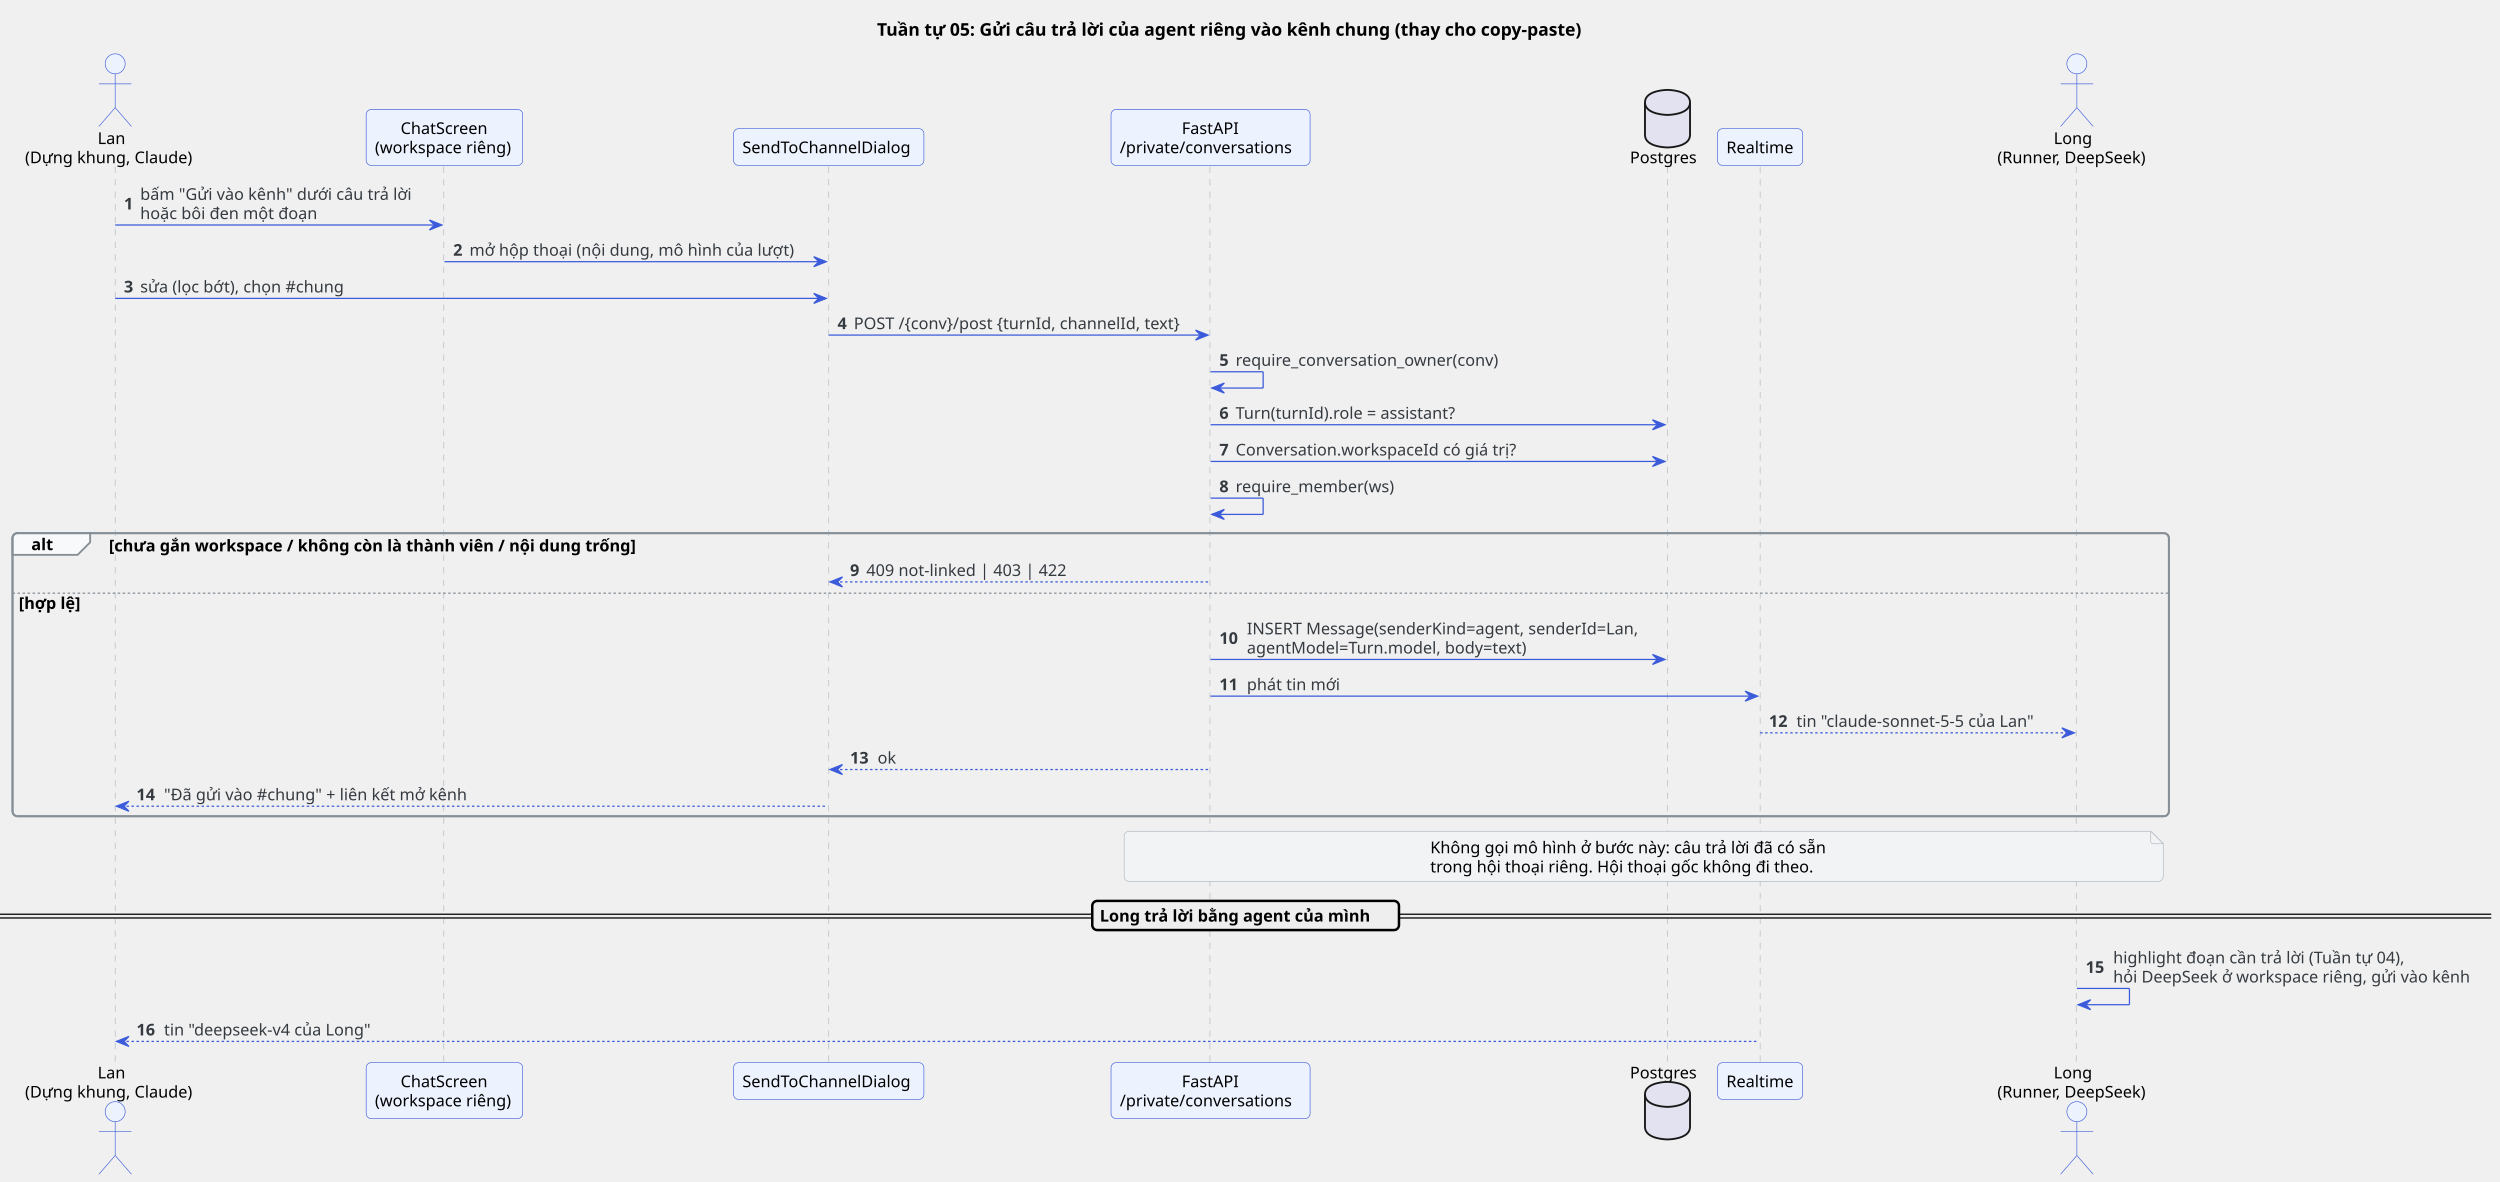
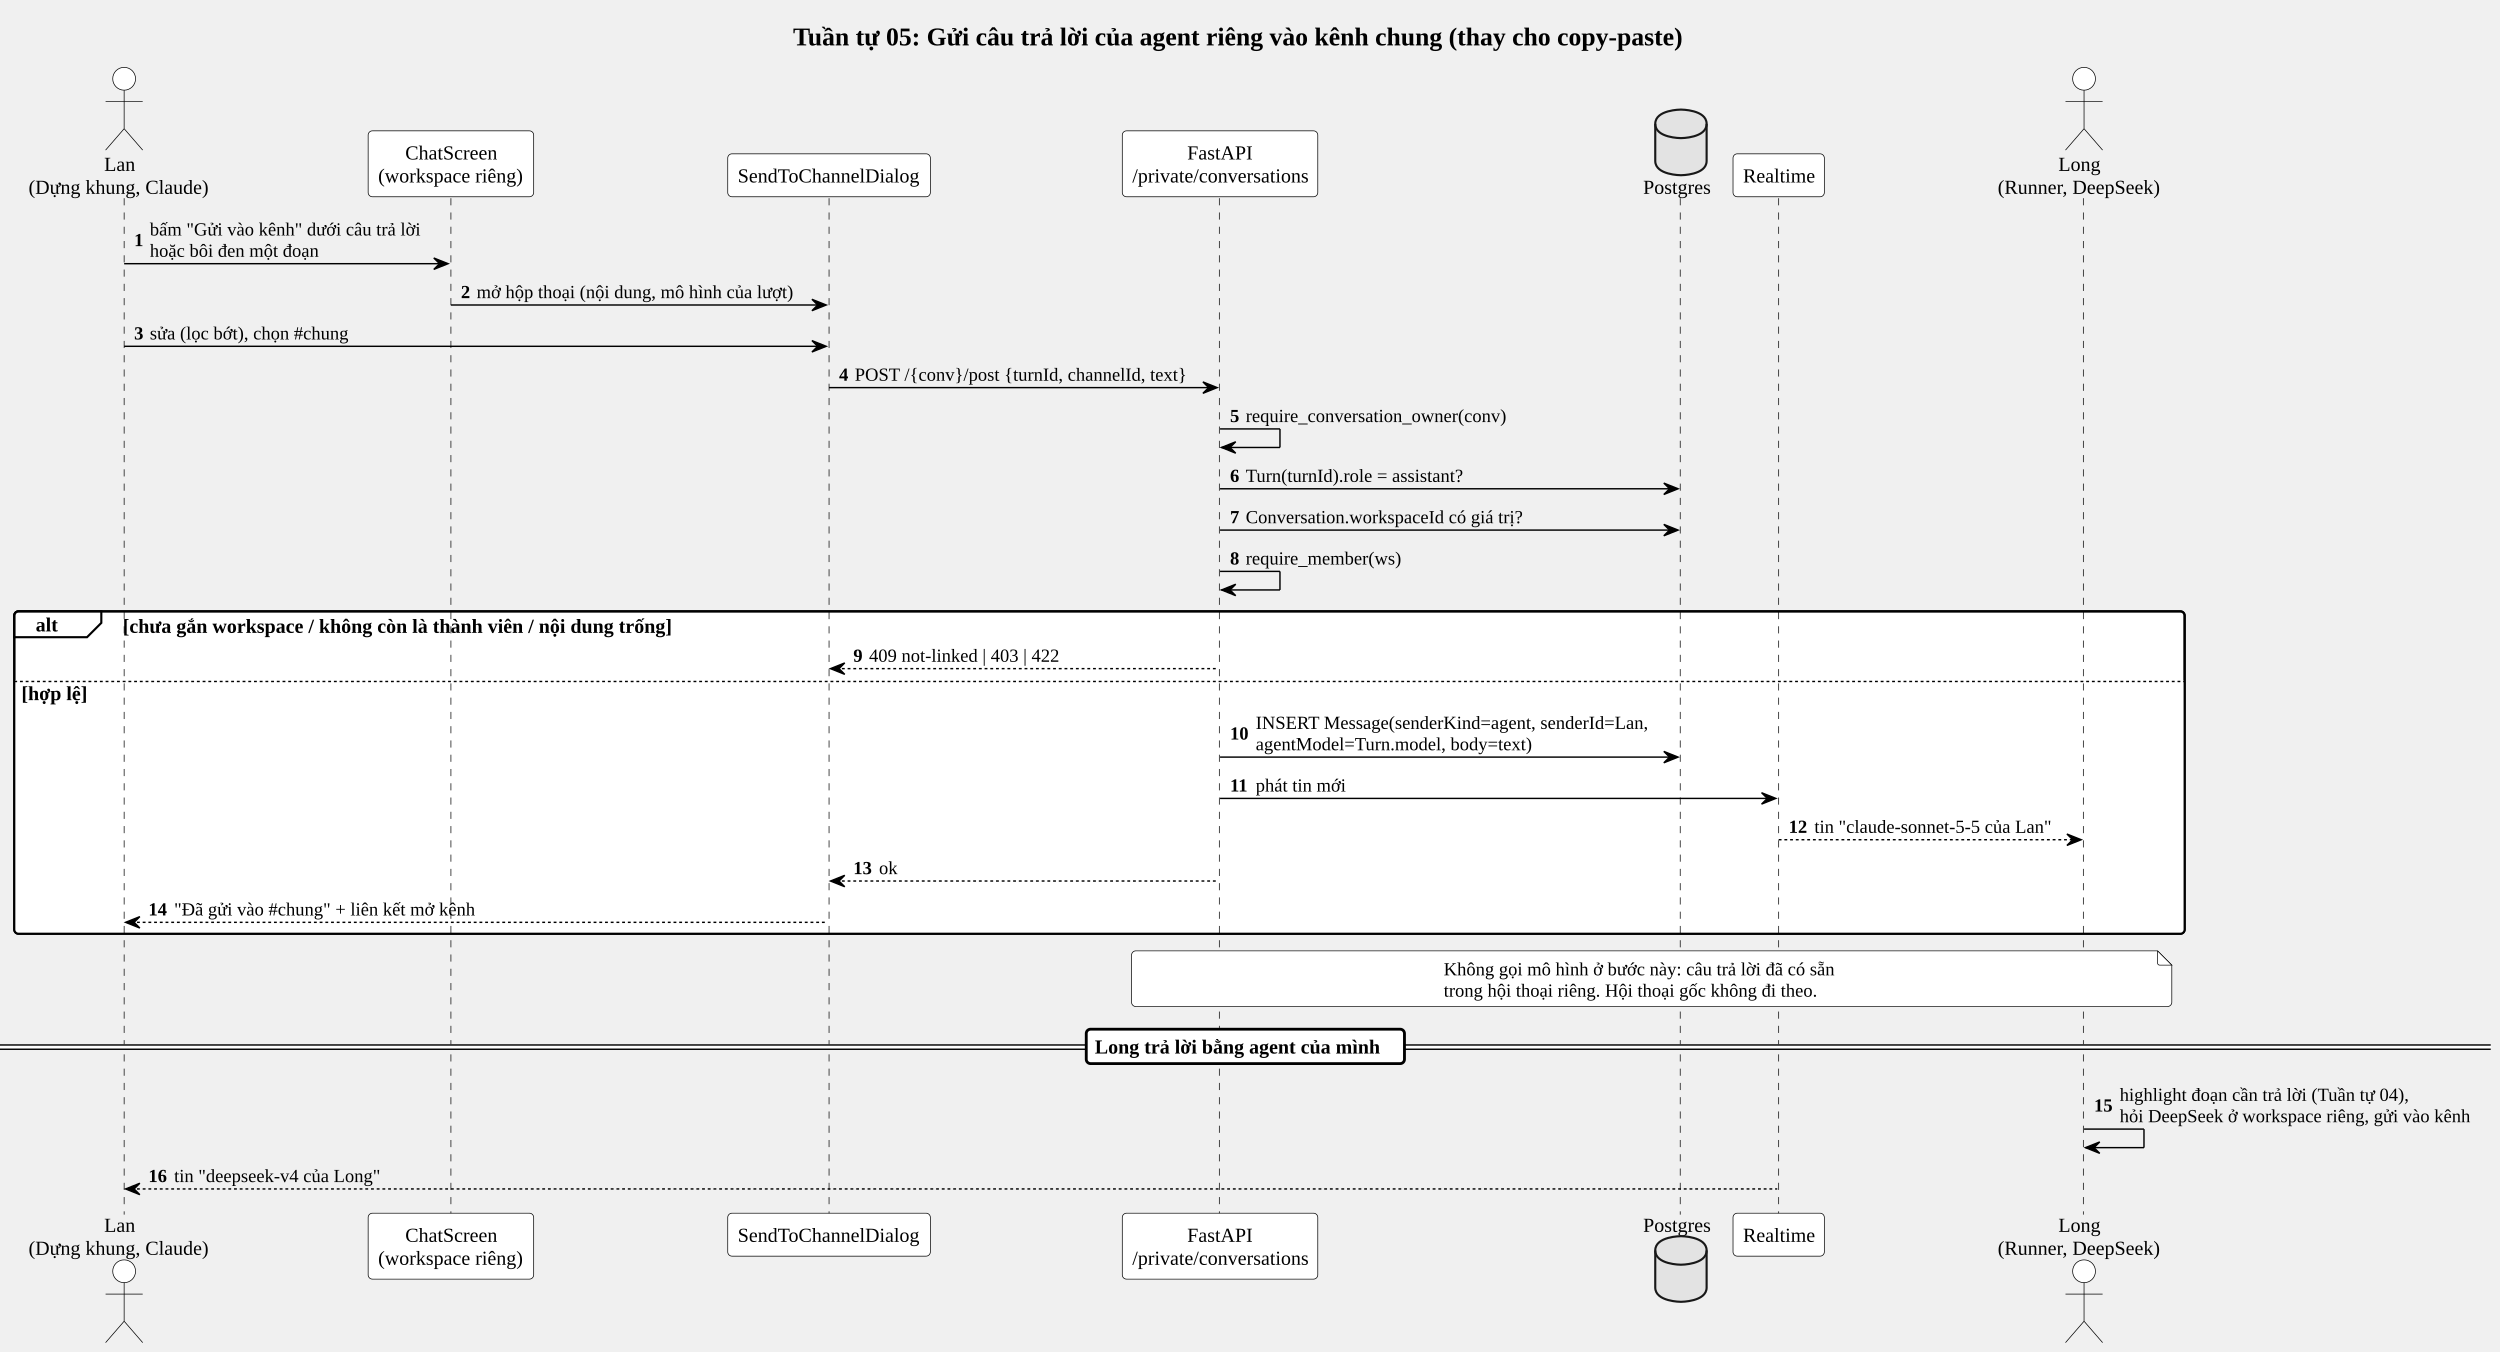
- <svg xmlns="http://www.w3.org/2000/svg" contentStyleType="text/css" height="944px" preserveAspectRatio="none" style="width:1997px;height:944px;background:#FFFFFF;" version="1.1" viewBox="0 0 1997 944" width="1997px" zoomAndPan="magnify">
+ <svg xmlns="http://www.w3.org/2000/svg" contentStyleType="text/css" height="947px" preserveAspectRatio="none" style="width:1752px;height:947px;background:#FFFFFF;" version="1.1" viewBox="0 0 1752 947" width="1752px" zoomAndPan="magnify">
  <defs />
  <g>
-     <text fill="#000000" font-family="Be Vietnam Pro" font-size="14" font-weight="bold" lengthAdjust="spacing" textLength="588" x="700.5" y="28.535">Tuần tự 05: Gửi câu trả lời của agent riêng vào kênh chung (thay cho copy-paste)</text>
-     <rect fill="none" height="226.106" rx="4" ry="4" style="stroke:#868E96;stroke-width:1.5;" width="1722.5" x="10" y="425.904" />
-     <line style="stroke:#ADB5BD;stroke-width:0.5;stroke-dasharray:5.0,5.0;" x1="92" x2="92" y1="133.109" y2="849.873" />
-     <line style="stroke:#ADB5BD;stroke-width:0.5;stroke-dasharray:5.0,5.0;" x1="354.5" x2="354.5" y1="133.109" y2="849.873" />
-     <line style="stroke:#ADB5BD;stroke-width:0.5;stroke-dasharray:5.0,5.0;" x1="662" x2="662" y1="133.109" y2="849.873" />
-     <line style="stroke:#ADB5BD;stroke-width:0.5;stroke-dasharray:5.0,5.0;" x1="966.5" x2="966.5" y1="133.109" y2="849.873" />
-     <line style="stroke:#ADB5BD;stroke-width:0.5;stroke-dasharray:5.0,5.0;" x1="1332" x2="1332" y1="133.109" y2="849.873" />
-     <line style="stroke:#ADB5BD;stroke-width:0.5;stroke-dasharray:5.0,5.0;" x1="1406" x2="1406" y1="133.109" y2="849.873" />
-     <line style="stroke:#ADB5BD;stroke-width:0.5;stroke-dasharray:5.0,5.0;" x1="1658.5" x2="1658.5" y1="133.109" y2="849.873" />
-     <text fill="#000000" font-family="Be Vietnam Pro" font-size="13" lengthAdjust="spacing" textLength="22" x="78" y="115.057">Lan</text>
-     <text fill="#000000" font-family="Be Vietnam Pro" font-size="13" lengthAdjust="spacing" textLength="138" x="20" y="130.367">(Dựng khung, Claude)</text>
-     <ellipse cx="92" cy="50.988" fill="#EDF2FF" rx="8" ry="8" style="stroke:#3B5BDB;stroke-width:0.5;" />
-     <path d="M92,58.988 L92,85.988 M79,66.988 L105,66.988 M92,85.988 L79,100.988 M92,85.988 L105,100.988 " fill="none" style="stroke:#3B5BDB;stroke-width:0.5;" />
-     <text fill="#000000" font-family="Be Vietnam Pro" font-size="13" lengthAdjust="spacing" textLength="22" x="78" y="861.441">Lan</text>
-     <text fill="#000000" font-family="Be Vietnam Pro" font-size="13" lengthAdjust="spacing" textLength="138" x="20" y="876.752">(Dựng khung, Claude)</text>
-     <ellipse cx="92" cy="887.994" fill="#EDF2FF" rx="8" ry="8" style="stroke:#3B5BDB;stroke-width:0.5;" />
-     <path d="M92,895.994 L92,922.994 M79,903.994 L105,903.994 M92,922.994 L79,937.994 M92,922.994 L105,937.994 " fill="none" style="stroke:#3B5BDB;stroke-width:0.5;" />
-     <rect fill="#EDF2FF" height="44.621" rx="4" ry="4" style="stroke:#3B5BDB;stroke-width:0.5;" width="125" x="292.5" y="87.488" />
-     <text fill="#000000" font-family="Be Vietnam Pro" font-size="13" lengthAdjust="spacing" textLength="70" x="320" y="107.057">ChatScreen</text>
-     <text fill="#000000" font-family="Be Vietnam Pro" font-size="13" lengthAdjust="spacing" textLength="111" x="299.5" y="122.367">(workspace riêng)</text>
-     <rect fill="#EDF2FF" height="44.621" rx="4" ry="4" style="stroke:#3B5BDB;stroke-width:0.5;" width="125" x="292.5" y="848.873" />
-     <text fill="#000000" font-family="Be Vietnam Pro" font-size="13" lengthAdjust="spacing" textLength="70" x="320" y="868.441">ChatScreen</text>
-     <text fill="#000000" font-family="Be Vietnam Pro" font-size="13" lengthAdjust="spacing" textLength="111" x="299.5" y="883.752">(workspace riêng)</text>
-     <rect fill="#EDF2FF" height="29.311" rx="4" ry="4" style="stroke:#3B5BDB;stroke-width:0.5;" width="152" x="586" y="102.799" />
-     <text fill="#000000" font-family="Be Vietnam Pro" font-size="13" lengthAdjust="spacing" textLength="138" x="593" y="122.367">SendToChannelDialog</text>
-     <rect fill="#EDF2FF" height="29.311" rx="4" ry="4" style="stroke:#3B5BDB;stroke-width:0.5;" width="152" x="586" y="848.873" />
-     <text fill="#000000" font-family="Be Vietnam Pro" font-size="13" lengthAdjust="spacing" textLength="138" x="593" y="868.441">SendToChannelDialog</text>
-     <rect fill="#EDF2FF" height="44.621" rx="4" ry="4" style="stroke:#3B5BDB;stroke-width:0.5;" width="159" x="887.5" y="87.488" />
-     <text fill="#000000" font-family="Be Vietnam Pro" font-size="13" lengthAdjust="spacing" textLength="46" x="944" y="107.057">FastAPI</text>
-     <text fill="#000000" font-family="Be Vietnam Pro" font-size="13" lengthAdjust="spacing" textLength="145" x="894.5" y="122.367">/private/conversations</text>
-     <rect fill="#EDF2FF" height="44.621" rx="4" ry="4" style="stroke:#3B5BDB;stroke-width:0.5;" width="159" x="887.5" y="848.873" />
-     <text fill="#000000" font-family="Be Vietnam Pro" font-size="13" lengthAdjust="spacing" textLength="46" x="944" y="868.441">FastAPI</text>
-     <text fill="#000000" font-family="Be Vietnam Pro" font-size="13" lengthAdjust="spacing" textLength="145" x="894.5" y="883.752">/private/conversations</text>
-     <text fill="#000000" font-family="Be Vietnam Pro" font-size="13" lengthAdjust="spacing" textLength="54" x="1302" y="130.367">Postgres</text>
-     <path d="M1314,81.799 C1314,71.799 1332,71.799 1332,71.799 C1332,71.799 1350,71.799 1350,81.799 L1350,107.799 C1350,117.799 1332,117.799 1332,117.799 C1332,117.799 1314,117.799 1314,107.799 L1314,81.799 " fill="#E2E2F0" style="stroke:#181818;stroke-width:1.5;" />
-     <path d="M1314,81.799 C1314,91.799 1332,91.799 1332,91.799 C1332,91.799 1350,91.799 1350,81.799 " fill="none" style="stroke:#181818;stroke-width:1.5;" />
-     <text fill="#000000" font-family="Be Vietnam Pro" font-size="13" lengthAdjust="spacing" textLength="54" x="1302" y="861.441">Postgres</text>
-     <path d="M1314,874.184 C1314,864.184 1332,864.184 1332,864.184 C1332,864.184 1350,864.184 1350,874.184 L1350,900.184 C1350,910.184 1332,910.184 1332,910.184 C1332,910.184 1314,910.184 1314,900.184 L1314,874.184 " fill="#E2E2F0" style="stroke:#181818;stroke-width:1.5;" />
-     <path d="M1314,874.184 C1314,884.184 1332,884.184 1332,884.184 C1332,884.184 1350,884.184 1350,874.184 " fill="none" style="stroke:#181818;stroke-width:1.5;" />
-     <rect fill="#EDF2FF" height="29.311" rx="4" ry="4" style="stroke:#3B5BDB;stroke-width:0.5;" width="68" x="1372" y="102.799" />
-     <text fill="#000000" font-family="Be Vietnam Pro" font-size="13" lengthAdjust="spacing" textLength="54" x="1379" y="122.367">Realtime</text>
-     <rect fill="#EDF2FF" height="29.311" rx="4" ry="4" style="stroke:#3B5BDB;stroke-width:0.5;" width="68" x="1372" y="848.873" />
-     <text fill="#000000" font-family="Be Vietnam Pro" font-size="13" lengthAdjust="spacing" textLength="54" x="1379" y="868.441">Realtime</text>
-     <text fill="#000000" font-family="Be Vietnam Pro" font-size="13" lengthAdjust="spacing" textLength="31" x="1640.5" y="115.057">Long</text>
-     <text fill="#000000" font-family="Be Vietnam Pro" font-size="13" lengthAdjust="spacing" textLength="121" x="1595.5" y="130.367">(Runner, DeepSeek)</text>
-     <ellipse cx="1659" cy="50.988" fill="#EDF2FF" rx="8" ry="8" style="stroke:#3B5BDB;stroke-width:0.5;" />
-     <path d="M1659,58.988 L1659,85.988 M1646,66.988 L1672,66.988 M1659,85.988 L1646,100.988 M1659,85.988 L1672,100.988 " fill="none" style="stroke:#3B5BDB;stroke-width:0.5;" />
-     <text fill="#000000" font-family="Be Vietnam Pro" font-size="13" lengthAdjust="spacing" textLength="31" x="1640.5" y="861.441">Long</text>
-     <text fill="#000000" font-family="Be Vietnam Pro" font-size="13" lengthAdjust="spacing" textLength="121" x="1595.5" y="876.752">(Runner, DeepSeek)</text>
-     <ellipse cx="1659" cy="887.994" fill="#EDF2FF" rx="8" ry="8" style="stroke:#3B5BDB;stroke-width:0.5;" />
-     <path d="M1659,895.994 L1659,922.994 M1646,903.994 L1672,903.994 M1659,922.994 L1646,937.994 M1659,922.994 L1672,937.994 " fill="none" style="stroke:#3B5BDB;stroke-width:0.5;" />
-     <polygon fill="#3B5BDB" points="343,175.731,353,179.731,343,183.731,347,179.731" style="stroke:#3B5BDB;stroke-width:1.0;" />
-     <line style="stroke:#3B5BDB;stroke-width:1.0;" x1="92" x2="349" y1="179.731" y2="179.731" />
-     <text fill="#343A40" font-family="Be Vietnam Pro" font-size="13" font-weight="bold" lengthAdjust="spacing" textLength="9" x="99" y="167.333">1</text>
-     <text fill="#343A40" font-family="Be Vietnam Pro" font-size="13" lengthAdjust="spacing" textLength="226" x="112" y="159.678">bấm "Gửi vào kênh" dưới câu trả lời</text>
-     <text fill="#343A40" font-family="Be Vietnam Pro" font-size="13" lengthAdjust="spacing" textLength="145" x="112" y="174.988">hoặc bôi đen một đoạn</text>
-     <polygon fill="#3B5BDB" points="650,205.041,660,209.041,650,213.041,654,209.041" style="stroke:#3B5BDB;stroke-width:1.0;" />
-     <line style="stroke:#3B5BDB;stroke-width:1.0;" x1="355" x2="656" y1="209.041" y2="209.041" />
-     <text fill="#343A40" font-family="Be Vietnam Pro" font-size="13" font-weight="bold" lengthAdjust="spacing" textLength="9" x="362" y="204.299">2</text>
-     <text fill="#343A40" font-family="Be Vietnam Pro" font-size="13" lengthAdjust="spacing" textLength="270" x="375" y="204.299">mở hộp thoại (nội dung, mô hình của lượt)</text>
-     <polygon fill="#3B5BDB" points="650,234.352,660,238.352,650,242.352,654,238.352" style="stroke:#3B5BDB;stroke-width:1.0;" />
-     <line style="stroke:#3B5BDB;stroke-width:1.0;" x1="92" x2="656" y1="238.352" y2="238.352" />
-     <text fill="#343A40" font-family="Be Vietnam Pro" font-size="13" font-weight="bold" lengthAdjust="spacing" textLength="9" x="99" y="233.609">3</text>
-     <text fill="#343A40" font-family="Be Vietnam Pro" font-size="13" lengthAdjust="spacing" textLength="170" x="112" y="233.609">sửa (lọc bớt), chọn #chung</text>
-     <polygon fill="#3B5BDB" points="955,263.662,965,267.662,955,271.662,959,267.662" style="stroke:#3B5BDB;stroke-width:1.0;" />
-     <line style="stroke:#3B5BDB;stroke-width:1.0;" x1="662" x2="961" y1="267.662" y2="267.662" />
-     <text fill="#343A40" font-family="Be Vietnam Pro" font-size="13" font-weight="bold" lengthAdjust="spacing" textLength="9" x="669" y="262.92">4</text>
-     <text fill="#343A40" font-family="Be Vietnam Pro" font-size="13" lengthAdjust="spacing" textLength="268" x="682" y="262.92">POST /{conv}/post {turnId, channelId, text}</text>
-     <line style="stroke:#3B5BDB;stroke-width:1.0;" x1="967" x2="1009" y1="296.973" y2="296.973" />
-     <line style="stroke:#3B5BDB;stroke-width:1.0;" x1="1009" x2="1009" y1="296.973" y2="309.973" />
-     <line style="stroke:#3B5BDB;stroke-width:1.0;" x1="968" x2="1009" y1="309.973" y2="309.973" />
-     <polygon fill="#3B5BDB" points="978,305.973,968,309.973,978,313.973,974,309.973" style="stroke:#3B5BDB;stroke-width:1.0;" />
-     <text fill="#343A40" font-family="Be Vietnam Pro" font-size="13" font-weight="bold" lengthAdjust="spacing" textLength="9" x="974" y="292.231">5</text>
-     <text fill="#343A40" font-family="Be Vietnam Pro" font-size="13" lengthAdjust="spacing" textLength="215" x="987" y="292.231">require_conversation_owner(conv)</text>
-     <polygon fill="#3B5BDB" points="1320,335.283,1330,339.283,1320,343.283,1324,339.283" style="stroke:#3B5BDB;stroke-width:1.0;" />
-     <line style="stroke:#3B5BDB;stroke-width:1.0;" x1="967" x2="1326" y1="339.283" y2="339.283" />
-     <text fill="#343A40" font-family="Be Vietnam Pro" font-size="13" font-weight="bold" lengthAdjust="spacing" textLength="9" x="974" y="334.541">6</text>
-     <text fill="#343A40" font-family="Be Vietnam Pro" font-size="13" lengthAdjust="spacing" textLength="183" x="987" y="334.541">Turn(turnId).role = assistant?</text>
-     <polygon fill="#3B5BDB" points="1320,364.594,1330,368.594,1320,372.594,1324,368.594" style="stroke:#3B5BDB;stroke-width:1.0;" />
-     <line style="stroke:#3B5BDB;stroke-width:1.0;" x1="967" x2="1326" y1="368.594" y2="368.594" />
-     <text fill="#343A40" font-family="Be Vietnam Pro" font-size="13" font-weight="bold" lengthAdjust="spacing" textLength="9" x="974" y="363.852">7</text>
-     <text fill="#343A40" font-family="Be Vietnam Pro" font-size="13" lengthAdjust="spacing" textLength="231" x="987" y="363.852">Conversation.workspaceId có giá trị?</text>
-     <line style="stroke:#3B5BDB;stroke-width:1.0;" x1="967" x2="1009" y1="397.904" y2="397.904" />
-     <line style="stroke:#3B5BDB;stroke-width:1.0;" x1="1009" x2="1009" y1="397.904" y2="410.904" />
-     <line style="stroke:#3B5BDB;stroke-width:1.0;" x1="968" x2="1009" y1="410.904" y2="410.904" />
-     <polygon fill="#3B5BDB" points="978,406.904,968,410.904,978,414.904,974,410.904" style="stroke:#3B5BDB;stroke-width:1.0;" />
-     <text fill="#343A40" font-family="Be Vietnam Pro" font-size="13" font-weight="bold" lengthAdjust="spacing" textLength="9" x="974" y="393.162">8</text>
-     <text fill="#343A40" font-family="Be Vietnam Pro" font-size="13" lengthAdjust="spacing" textLength="127" x="987" y="393.162">require_member(ws)</text>
-     <path d="M14,425.904 L72,425.904 L72,433.215 L62,443.215 L10,443.215 L10,429.904 A4,4 0 0 1 14,425.904 " fill="#F8F9FA" style="stroke:#868E96;stroke-width:1.5;" />
-     <rect fill="none" height="226.106" rx="4" ry="4" style="stroke:#868E96;stroke-width:1.5;" width="1722.5" x="10" y="425.904" />
-     <text fill="#000000" font-family="Be Vietnam Pro" font-size="13" font-weight="bold" lengthAdjust="spacing" textLength="17" x="25" y="439.473">alt</text>
-     <text fill="#000000" font-family="Be Vietnam Pro" font-size="13" font-weight="bold" lengthAdjust="spacing" textLength="446" x="87" y="440.473">[chưa gắn workspace / không còn là thành viên / nội dung trống]</text>
-     <polygon fill="#3B5BDB" points="673,460.836,663,464.836,673,468.836,669,464.836" style="stroke:#3B5BDB;stroke-width:1.0;" />
-     <line style="stroke:#3B5BDB;stroke-width:1.0;stroke-dasharray:2.0,2.0;" x1="667" x2="966" y1="464.836" y2="464.836" />
-     <text fill="#343A40" font-family="Be Vietnam Pro" font-size="13" font-weight="bold" lengthAdjust="spacing" textLength="9" x="679" y="460.094">9</text>
-     <text fill="#343A40" font-family="Be Vietnam Pro" font-size="13" lengthAdjust="spacing" textLength="170" x="692" y="460.094">409 not-linked | 403 | 422</text>
-     <line style="stroke:#868E96;stroke-width:1.0;stroke-dasharray:2.0,2.0;" x1="10" x2="1732.5" y1="473.836" y2="473.836" />
-     <text fill="#000000" font-family="Be Vietnam Pro" font-size="13" font-weight="bold" lengthAdjust="spacing" textLength="53" x="15" y="486.404">[hợp lệ]</text>
-     <polygon fill="#3B5BDB" points="1320,522.768,1330,526.768,1320,530.768,1324,526.768" style="stroke:#3B5BDB;stroke-width:1.0;" />
-     <line style="stroke:#3B5BDB;stroke-width:1.0;" x1="967" x2="1326" y1="526.768" y2="526.768" />
-     <text fill="#343A40" font-family="Be Vietnam Pro" font-size="13" font-weight="bold" lengthAdjust="spacing" textLength="18" x="974" y="514.37">10</text>
-     <text fill="#343A40" font-family="Be Vietnam Pro" font-size="13" lengthAdjust="spacing" textLength="319" x="996" y="506.715">INSERT Message(senderKind=agent, senderId=Lan,</text>
-     <text fill="#343A40" font-family="Be Vietnam Pro" font-size="13" lengthAdjust="spacing" textLength="233" x="996" y="522.025">agentModel=Turn.model, body=text)</text>
-     <polygon fill="#3B5BDB" points="1394,552.078,1404,556.078,1394,560.078,1398,556.078" style="stroke:#3B5BDB;stroke-width:1.0;" />
-     <line style="stroke:#3B5BDB;stroke-width:1.0;" x1="967" x2="1400" y1="556.078" y2="556.078" />
-     <text fill="#343A40" font-family="Be Vietnam Pro" font-size="13" font-weight="bold" lengthAdjust="spacing" textLength="18" x="974" y="551.336">11</text>
-     <text fill="#343A40" font-family="Be Vietnam Pro" font-size="13" lengthAdjust="spacing" textLength="78" x="996" y="551.336">phát tin mới</text>
-     <polygon fill="#3B5BDB" points="1647,581.389,1657,585.389,1647,589.389,1651,585.389" style="stroke:#3B5BDB;stroke-width:1.0;" />
-     <line style="stroke:#3B5BDB;stroke-width:1.0;stroke-dasharray:2.0,2.0;" x1="1406" x2="1653" y1="585.389" y2="585.389" />
-     <text fill="#343A40" font-family="Be Vietnam Pro" font-size="13" font-weight="bold" lengthAdjust="spacing" textLength="18" x="1413" y="580.646">12</text>
-     <text fill="#343A40" font-family="Be Vietnam Pro" font-size="13" lengthAdjust="spacing" textLength="207" x="1435" y="580.646">tin "claude-sonnet-5-5 của Lan"</text>
-     <polygon fill="#3B5BDB" points="673,610.699,663,614.699,673,618.699,669,614.699" style="stroke:#3B5BDB;stroke-width:1.0;" />
-     <line style="stroke:#3B5BDB;stroke-width:1.0;stroke-dasharray:2.0,2.0;" x1="667" x2="966" y1="614.699" y2="614.699" />
-     <text fill="#343A40" font-family="Be Vietnam Pro" font-size="13" font-weight="bold" lengthAdjust="spacing" textLength="18" x="679" y="609.957">13</text>
-     <text fill="#343A40" font-family="Be Vietnam Pro" font-size="13" lengthAdjust="spacing" textLength="16" x="701" y="609.957">ok</text>
-     <polygon fill="#3B5BDB" points="103,640.01,93,644.01,103,648.01,99,644.01" style="stroke:#3B5BDB;stroke-width:1.0;" />
-     <line style="stroke:#3B5BDB;stroke-width:1.0;stroke-dasharray:2.0,2.0;" x1="97" x2="661" y1="644.01" y2="644.01" />
-     <text fill="#343A40" font-family="Be Vietnam Pro" font-size="13" font-weight="bold" lengthAdjust="spacing" textLength="18" x="109" y="639.268">14</text>
-     <text fill="#343A40" font-family="Be Vietnam Pro" font-size="13" lengthAdjust="spacing" textLength="254" x="131" y="639.268">"Đã gửi vào #chung" + liên kết mở kênh</text>
-     <path d="M898,668.01 L898,700.01 A4,4 0 0 0 902,704.01 L1724,704.01 A4,4 0 0 0 1728,700.01 L1728,674.01 L1718,664.01 L902,664.01 A4,4 0 0 0 898,668.01 " fill="#F1F3F5" style="stroke:#ADB5BD;stroke-width:0.5;" />
-     <path d="M1718,664.01 L1718,672.01 A2,2 0 0 0 1720,674.01 L1728,674.01 L1718,664.01 " fill="#F1F3F5" style="stroke:#ADB5BD;stroke-width:0.5;" />
-     <text fill="#000000" font-family="Be Vietnam Pro" font-size="13" lengthAdjust="spacing" textLength="332" x="1142.5" y="681.578">Không gọi mô hình ở bước này: câu trả lời đã có sẵn</text>
-     <text fill="#000000" font-family="Be Vietnam Pro" font-size="13" lengthAdjust="spacing" textLength="319" x="1142.5" y="696.889">trong hội thoại riêng. Hội thoại gốc không đi theo.</text>
-     <rect fill="#EEEEEE" height="3" rx="4" ry="4" style="stroke:#EEEEEE;stroke-width:1.0;" width="1990" x="0" y="730.286" />
-     <line style="stroke:#000000;stroke-width:1.0;" x1="0" x2="1990" y1="730.286" y2="730.286" />
-     <line style="stroke:#000000;stroke-width:1.0;" x1="0" x2="1990" y1="733.286" y2="733.286" />
-     <rect fill="#EEEEEE" height="23.311" rx="4" ry="4" style="stroke:#000000;stroke-width:2.0;" width="245" x="872.5" y="719.631" />
-     <text fill="#000000" font-family="Be Vietnam Pro" font-size="13" font-weight="bold" lengthAdjust="spacing" textLength="227" x="878.5" y="736.199">Long trả lời bằng agent của mình</text>
-     <line style="stroke:#3B5BDB;stroke-width:1.0;" x1="1659" x2="1701" y1="789.562" y2="789.562" />
-     <line style="stroke:#3B5BDB;stroke-width:1.0;" x1="1701" x2="1701" y1="789.562" y2="802.562" />
-     <line style="stroke:#3B5BDB;stroke-width:1.0;" x1="1660" x2="1701" y1="802.562" y2="802.562" />
-     <polygon fill="#3B5BDB" points="1670,798.562,1660,802.562,1670,806.562,1666,802.562" style="stroke:#3B5BDB;stroke-width:1.0;" />
-     <text fill="#343A40" font-family="Be Vietnam Pro" font-size="13" font-weight="bold" lengthAdjust="spacing" textLength="18" x="1666" y="777.165">15</text>
-     <text fill="#343A40" font-family="Be Vietnam Pro" font-size="13" lengthAdjust="spacing" textLength="245" x="1688" y="769.51">highlight đoạn cần trả lời (Tuần tự 04),</text>
-     <text fill="#343A40" font-family="Be Vietnam Pro" font-size="13" lengthAdjust="spacing" textLength="295" x="1688" y="784.82">hỏi DeepSeek ở workspace riêng, gửi vào kênh</text>
-     <polygon fill="#3B5BDB" points="103,827.873,93,831.873,103,835.873,99,831.873" style="stroke:#3B5BDB;stroke-width:1.0;" />
-     <line style="stroke:#3B5BDB;stroke-width:1.0;stroke-dasharray:2.0,2.0;" x1="97" x2="1405" y1="831.873" y2="831.873" />
-     <text fill="#343A40" font-family="Be Vietnam Pro" font-size="13" font-weight="bold" lengthAdjust="spacing" textLength="18" x="109" y="827.131">16</text>
-     <text fill="#343A40" font-family="Be Vietnam Pro" font-size="13" lengthAdjust="spacing" textLength="174" x="131" y="827.131">tin "deepseek-v4 của Long"</text>
+     <text fill="#000000" font-family="Times New Roman" font-size="18" font-weight="bold" lengthAdjust="spacing" textLength="633" x="555.75" y="31.805">Tuần tự 05: Gửi câu trả lời của agent riêng vào kênh chung (thay cho copy-paste)</text>
+     <rect fill="#FFFFFF" height="225.937" rx="3" ry="3" style="stroke:#000000;stroke-width:1.5;" width="1521" x="10" y="428.434" />
+     <path d="M10,476.58 L1531,476.58 L1531,651.371 A3,3 0 0 1 1528,654.371 L13,654.371 A3,3 0 0 1 10,651.371 L10,476.58 " fill="#FFFFFF" style="stroke:none;stroke-width:1.0;" />
+     <line style="stroke:#000000;stroke-width:0.5;stroke-dasharray:5.0,5.0;" x1="87" x2="87" y1="138.895" y2="851.213" />
+     <line style="stroke:#000000;stroke-width:0.5;stroke-dasharray:5.0,5.0;" x1="316" x2="316" y1="138.895" y2="851.213" />
+     <line style="stroke:#000000;stroke-width:0.5;stroke-dasharray:5.0,5.0;" x1="581" x2="581" y1="138.895" y2="851.213" />
+     <line style="stroke:#000000;stroke-width:0.5;stroke-dasharray:5.0,5.0;" x1="854.5" x2="854.5" y1="138.895" y2="851.213" />
+     <line style="stroke:#000000;stroke-width:0.5;stroke-dasharray:5.0,5.0;" x1="1177.5" x2="1177.5" y1="138.895" y2="851.213" />
+     <line style="stroke:#000000;stroke-width:0.5;stroke-dasharray:5.0,5.0;" x1="1246.5" x2="1246.5" y1="138.895" y2="851.213" />
+     <line style="stroke:#000000;stroke-width:0.5;stroke-dasharray:5.0,5.0;" x1="1460" x2="1460" y1="138.895" y2="851.213" />
+     <text fill="#000000" font-family="Times New Roman" font-size="14" lengthAdjust="spacing" textLength="22" x="73" y="119.769">Lan</text>
+     <text fill="#000000" font-family="Times New Roman" font-size="14" lengthAdjust="spacing" textLength="128" x="20" y="135.867">(Dựng khung, Claude)</text>
+     <ellipse cx="87" cy="55.198" fill="#FFFFFF" rx="8" ry="8" style="stroke:#000000;stroke-width:0.5;" />
+     <path d="M87,63.198 L87,90.198 M74,71.198 L100,71.198 M87,90.198 L74,105.198 M87,90.198 L100,105.198 " fill="none" style="stroke:#000000;stroke-width:0.5;" />
+     <text fill="#000000" font-family="Times New Roman" font-size="14" lengthAdjust="spacing" textLength="22" x="73" y="863.284">Lan</text>
+     <text fill="#000000" font-family="Times New Roman" font-size="14" lengthAdjust="spacing" textLength="128" x="20" y="879.382">(Dựng khung, Claude)</text>
+     <ellipse cx="87" cy="890.911" fill="#FFFFFF" rx="8" ry="8" style="stroke:#000000;stroke-width:0.5;" />
+     <path d="M87,898.911 L87,925.911 M74,906.911 L100,906.911 M87,925.911 L74,940.911 M87,925.911 L100,940.911 " fill="none" style="stroke:#000000;stroke-width:0.5;" />
+     <rect fill="#FFFFFF" height="46.197" rx="3" ry="3" style="stroke:#000000;stroke-width:0.5;" width="116" x="258" y="91.698" />
+     <text fill="#000000" font-family="Times New Roman" font-size="14" lengthAdjust="spacing" textLength="64" x="284" y="111.769">ChatScreen</text>
+     <text fill="#000000" font-family="Times New Roman" font-size="14" lengthAdjust="spacing" textLength="102" x="265" y="127.867">(workspace riêng)</text>
+     <rect fill="#FFFFFF" height="46.197" rx="3" ry="3" style="stroke:#000000;stroke-width:0.5;" width="116" x="258" y="850.213" />
+     <text fill="#000000" font-family="Times New Roman" font-size="14" lengthAdjust="spacing" textLength="64" x="284" y="870.284">ChatScreen</text>
+     <text fill="#000000" font-family="Times New Roman" font-size="14" lengthAdjust="spacing" textLength="102" x="265" y="886.382">(workspace riêng)</text>
+     <rect fill="#FFFFFF" height="30.099" rx="3" ry="3" style="stroke:#000000;stroke-width:0.5;" width="142" x="510" y="107.797" />
+     <text fill="#000000" font-family="Times New Roman" font-size="14" lengthAdjust="spacing" textLength="128" x="517" y="127.867">SendToChannelDialog</text>
+     <rect fill="#FFFFFF" height="30.099" rx="3" ry="3" style="stroke:#000000;stroke-width:0.5;" width="142" x="510" y="850.213" />
+     <text fill="#000000" font-family="Times New Roman" font-size="14" lengthAdjust="spacing" textLength="128" x="517" y="870.284">SendToChannelDialog</text>
+     <rect fill="#FFFFFF" height="46.197" rx="3" ry="3" style="stroke:#000000;stroke-width:0.5;" width="137" x="786.5" y="91.698" />
+     <text fill="#000000" font-family="Times New Roman" font-size="14" lengthAdjust="spacing" textLength="46" x="832" y="111.769">FastAPI</text>
+     <text fill="#000000" font-family="Times New Roman" font-size="14" lengthAdjust="spacing" textLength="123" x="793.5" y="127.867">/private/conversations</text>
+     <rect fill="#FFFFFF" height="46.197" rx="3" ry="3" style="stroke:#000000;stroke-width:0.5;" width="137" x="786.5" y="850.213" />
+     <text fill="#000000" font-family="Times New Roman" font-size="14" lengthAdjust="spacing" textLength="46" x="832" y="870.284">FastAPI</text>
+     <text fill="#000000" font-family="Times New Roman" font-size="14" lengthAdjust="spacing" textLength="123" x="793.5" y="886.382">/private/conversations</text>
+     <text fill="#000000" font-family="Times New Roman" font-size="14" lengthAdjust="spacing" textLength="47" x="1151.5" y="135.867">Postgres</text>
+     <path d="M1160,86.797 C1160,76.797 1178,76.797 1178,76.797 C1178,76.797 1196,76.797 1196,86.797 L1196,112.797 C1196,122.797 1178,122.797 1178,122.797 C1178,122.797 1160,122.797 1160,112.797 L1160,86.797 " fill="#E3E3E3" style="stroke:#181818;stroke-width:1.5;" />
+     <path d="M1160,86.797 C1160,96.797 1178,96.797 1178,96.797 C1178,96.797 1196,96.797 1196,86.797 " fill="none" style="stroke:#181818;stroke-width:1.5;" />
+     <text fill="#000000" font-family="Times New Roman" font-size="14" lengthAdjust="spacing" textLength="47" x="1151.5" y="863.284">Postgres</text>
+     <path d="M1160,876.312 C1160,866.312 1178,866.312 1178,866.312 C1178,866.312 1196,866.312 1196,876.312 L1196,902.312 C1196,912.312 1178,912.312 1178,912.312 C1178,912.312 1160,912.312 1160,902.312 L1160,876.312 " fill="#E3E3E3" style="stroke:#181818;stroke-width:1.5;" />
+     <path d="M1160,876.312 C1160,886.312 1178,886.312 1178,886.312 C1178,886.312 1196,886.312 1196,876.312 " fill="none" style="stroke:#181818;stroke-width:1.5;" />
+     <rect fill="#FFFFFF" height="30.099" rx="3" ry="3" style="stroke:#000000;stroke-width:0.5;" width="64" x="1214.5" y="107.797" />
+     <text fill="#000000" font-family="Times New Roman" font-size="14" lengthAdjust="spacing" textLength="50" x="1221.5" y="127.867">Realtime</text>
+     <rect fill="#FFFFFF" height="30.099" rx="3" ry="3" style="stroke:#000000;stroke-width:0.5;" width="64" x="1214.5" y="850.213" />
+     <text fill="#000000" font-family="Times New Roman" font-size="14" lengthAdjust="spacing" textLength="50" x="1221.5" y="870.284">Realtime</text>
+     <text fill="#000000" font-family="Times New Roman" font-size="14" lengthAdjust="spacing" textLength="30" x="1442.5" y="119.769">Long</text>
+     <text fill="#000000" font-family="Times New Roman" font-size="14" lengthAdjust="spacing" textLength="115" x="1400" y="135.867">(Runner, DeepSeek)</text>
+     <ellipse cx="1460.5" cy="55.198" fill="#FFFFFF" rx="8" ry="8" style="stroke:#000000;stroke-width:0.5;" />
+     <path d="M1460.5,63.198 L1460.5,90.198 M1447.5,71.198 L1473.5,71.198 M1460.5,90.198 L1447.5,105.198 M1460.5,90.198 L1473.5,105.198 " fill="none" style="stroke:#000000;stroke-width:0.5;" />
+     <text fill="#000000" font-family="Times New Roman" font-size="14" lengthAdjust="spacing" textLength="30" x="1442.5" y="863.284">Long</text>
+     <text fill="#000000" font-family="Times New Roman" font-size="14" lengthAdjust="spacing" textLength="115" x="1400" y="879.382">(Runner, DeepSeek)</text>
+     <ellipse cx="1460.5" cy="890.911" fill="#FFFFFF" rx="8" ry="8" style="stroke:#000000;stroke-width:0.5;" />
+     <path d="M1460.5,898.911 L1460.5,925.911 M1447.5,906.911 L1473.5,906.911 M1460.5,925.911 L1447.5,940.911 M1460.5,925.911 L1473.5,940.911 " fill="none" style="stroke:#000000;stroke-width:0.5;" />
+     <polygon fill="#000000" points="304,180.793,314,184.793,304,188.793,308,184.793" style="stroke:#000000;stroke-width:1.0;" />
+     <line style="stroke:#000000;stroke-width:1.0;" x1="87" x2="310" y1="184.793" y2="184.793" />
+     <text fill="#000000" font-family="Times New Roman" font-size="13" font-weight="bold" lengthAdjust="spacing" textLength="7" x="94" y="172.507">1</text>
+     <text fill="#000000" font-family="Times New Roman" font-size="13" lengthAdjust="spacing" textLength="194" x="105" y="165.032">bấm "Gửi vào kênh" dưới câu trả lời</text>
+     <text fill="#000000" font-family="Times New Roman" font-size="13" lengthAdjust="spacing" textLength="124" x="105" y="179.981">hoặc bôi đen một đoạn</text>
+     <polygon fill="#000000" points="569,209.742,579,213.742,569,217.742,573,213.742" style="stroke:#000000;stroke-width:1.0;" />
+     <line style="stroke:#000000;stroke-width:1.0;" x1="316" x2="575" y1="213.742" y2="213.742" />
+     <text fill="#000000" font-family="Times New Roman" font-size="13" font-weight="bold" lengthAdjust="spacing" textLength="7" x="323" y="208.93">2</text>
+     <text fill="#000000" font-family="Times New Roman" font-size="13" lengthAdjust="spacing" textLength="230" x="334" y="208.93">mở hộp thoại (nội dung, mô hình của lượt)</text>
+     <polygon fill="#000000" points="569,238.69,579,242.69,569,246.69,573,242.69" style="stroke:#000000;stroke-width:1.0;" />
+     <line style="stroke:#000000;stroke-width:1.0;" x1="87" x2="575" y1="242.69" y2="242.69" />
+     <text fill="#000000" font-family="Times New Roman" font-size="13" font-weight="bold" lengthAdjust="spacing" textLength="7" x="94" y="237.878">3</text>
+     <text fill="#000000" font-family="Times New Roman" font-size="13" lengthAdjust="spacing" textLength="144" x="105" y="237.878">sửa (lọc bớt), chọn #chung</text>
+     <polygon fill="#000000" points="843,267.639,853,271.639,843,275.639,847,271.639" style="stroke:#000000;stroke-width:1.0;" />
+     <line style="stroke:#000000;stroke-width:1.0;" x1="581" x2="849" y1="271.639" y2="271.639" />
+     <text fill="#000000" font-family="Times New Roman" font-size="13" font-weight="bold" lengthAdjust="spacing" textLength="7" x="588" y="266.827">4</text>
+     <text fill="#000000" font-family="Times New Roman" font-size="13" lengthAdjust="spacing" textLength="239" x="599" y="266.827">POST /{conv}/post {turnId, channelId, text}</text>
+     <line style="stroke:#000000;stroke-width:1.0;" x1="855" x2="897" y1="300.588" y2="300.588" />
+     <line style="stroke:#000000;stroke-width:1.0;" x1="897" x2="897" y1="300.588" y2="313.588" />
+     <line style="stroke:#000000;stroke-width:1.0;" x1="856" x2="897" y1="313.588" y2="313.588" />
+     <polygon fill="#000000" points="866,309.588,856,313.588,866,317.588,862,313.588" style="stroke:#000000;stroke-width:1.0;" />
+     <text fill="#000000" font-family="Times New Roman" font-size="13" font-weight="bold" lengthAdjust="spacing" textLength="7" x="862" y="295.776">5</text>
+     <text fill="#000000" font-family="Times New Roman" font-size="13" lengthAdjust="spacing" textLength="190" x="873" y="295.776">require_conversation_owner(conv)</text>
+     <polygon fill="#000000" points="1166,338.537,1176,342.537,1166,346.537,1170,342.537" style="stroke:#000000;stroke-width:1.0;" />
+     <line style="stroke:#000000;stroke-width:1.0;" x1="855" x2="1172" y1="342.537" y2="342.537" />
+     <text fill="#000000" font-family="Times New Roman" font-size="13" font-weight="bold" lengthAdjust="spacing" textLength="7" x="862" y="337.725">6</text>
+     <text fill="#000000" font-family="Times New Roman" font-size="13" lengthAdjust="spacing" textLength="156" x="873" y="337.725">Turn(turnId).role = assistant?</text>
+     <polygon fill="#000000" points="1166,367.485,1176,371.485,1166,375.485,1170,371.485" style="stroke:#000000;stroke-width:1.0;" />
+     <line style="stroke:#000000;stroke-width:1.0;" x1="855" x2="1172" y1="371.485" y2="371.485" />
+     <text fill="#000000" font-family="Times New Roman" font-size="13" font-weight="bold" lengthAdjust="spacing" textLength="7" x="862" y="366.673">7</text>
+     <text fill="#000000" font-family="Times New Roman" font-size="13" lengthAdjust="spacing" textLength="201" x="873" y="366.673">Conversation.workspaceId có giá trị?</text>
+     <line style="stroke:#000000;stroke-width:1.0;" x1="855" x2="897" y1="400.434" y2="400.434" />
+     <line style="stroke:#000000;stroke-width:1.0;" x1="897" x2="897" y1="400.434" y2="413.434" />
+     <line style="stroke:#000000;stroke-width:1.0;" x1="856" x2="897" y1="413.434" y2="413.434" />
+     <polygon fill="#000000" points="866,409.434,856,413.434,866,417.434,862,413.434" style="stroke:#000000;stroke-width:1.0;" />
+     <text fill="#000000" font-family="Times New Roman" font-size="13" font-weight="bold" lengthAdjust="spacing" textLength="7" x="862" y="395.622">8</text>
+     <text fill="#000000" font-family="Times New Roman" font-size="13" lengthAdjust="spacing" textLength="110" x="873" y="395.622">require_member(ws)</text>
+     <path d="M13,428.434 L71,428.434 L71,436.533 L61,446.533 L10,446.533 L10,431.434 A3,3 0 0 1 13,428.434 " fill="#FFFFFF" style="stroke:#000000;stroke-width:1.5;" />
+     <rect fill="none" height="225.937" rx="3" ry="3" style="stroke:#000000;stroke-width:1.5;" width="1521" x="10" y="428.434" />
+     <text fill="#000000" font-family="Times New Roman" font-size="14" font-weight="bold" lengthAdjust="spacing" textLength="16" x="25" y="442.504">alt</text>
+     <text fill="#000000" font-family="Times New Roman" font-size="14" font-weight="bold" lengthAdjust="spacing" textLength="394" x="86" y="443.504">[chưa gắn workspace / không còn là thành viên / nội dung trống]</text>
+     <polygon fill="#000000" points="592,464.58,582,468.58,592,472.58,588,468.58" style="stroke:#000000;stroke-width:1.0;" />
+     <line style="stroke:#000000;stroke-width:1.0;stroke-dasharray:2.0,2.0;" x1="586" x2="854" y1="468.58" y2="468.58" />
+     <text fill="#000000" font-family="Times New Roman" font-size="13" font-weight="bold" lengthAdjust="spacing" textLength="7" x="598" y="463.768">9</text>
+     <text fill="#000000" font-family="Times New Roman" font-size="13" lengthAdjust="spacing" textLength="141" x="609" y="463.768">409 not-linked | 403 | 422</text>
+     <line style="stroke:#000000;stroke-width:1.0;stroke-dasharray:2.0,2.0;" x1="10" x2="1531" y1="477.58" y2="477.58" />
+     <text fill="#000000" font-family="Times New Roman" font-size="14" font-weight="bold" lengthAdjust="spacing" textLength="48" x="15" y="490.65">[hợp lệ]</text>
+     <polygon fill="#000000" points="1166,526.576,1176,530.576,1166,534.576,1170,530.576" style="stroke:#000000;stroke-width:1.0;" />
+     <line style="stroke:#000000;stroke-width:1.0;" x1="855" x2="1172" y1="530.576" y2="530.576" />
+     <text fill="#000000" font-family="Times New Roman" font-size="13" font-weight="bold" lengthAdjust="spacing" textLength="14" x="862" y="518.29">10</text>
+     <text fill="#000000" font-family="Times New Roman" font-size="13" lengthAdjust="spacing" textLength="281" x="880" y="510.815">INSERT Message(senderKind=agent, senderId=Lan,</text>
+     <text fill="#000000" font-family="Times New Roman" font-size="13" lengthAdjust="spacing" textLength="202" x="880" y="525.764">agentModel=Turn.model, body=text)</text>
+     <polygon fill="#000000" points="1234.5,555.525,1244.5,559.525,1234.5,563.525,1238.5,559.525" style="stroke:#000000;stroke-width:1.0;" />
+     <line style="stroke:#000000;stroke-width:1.0;" x1="855" x2="1240.5" y1="559.525" y2="559.525" />
+     <text fill="#000000" font-family="Times New Roman" font-size="13" font-weight="bold" lengthAdjust="spacing" textLength="14" x="862" y="554.713">11</text>
+     <text fill="#000000" font-family="Times New Roman" font-size="13" lengthAdjust="spacing" textLength="66" x="880" y="554.713">phát tin mới</text>
+     <polygon fill="#000000" points="1448.5,584.474,1458.5,588.474,1448.5,592.474,1452.5,588.474" style="stroke:#000000;stroke-width:1.0;" />
+     <line style="stroke:#000000;stroke-width:1.0;stroke-dasharray:2.0,2.0;" x1="1246.5" x2="1454.5" y1="588.474" y2="588.474" />
+     <text fill="#000000" font-family="Times New Roman" font-size="13" font-weight="bold" lengthAdjust="spacing" textLength="14" x="1253.5" y="583.662">12</text>
+     <text fill="#000000" font-family="Times New Roman" font-size="13" lengthAdjust="spacing" textLength="172" x="1271.5" y="583.662">tin "claude-sonnet-5-5 của Lan"</text>
+     <polygon fill="#000000" points="592,613.422,582,617.422,592,621.422,588,617.422" style="stroke:#000000;stroke-width:1.0;" />
+     <line style="stroke:#000000;stroke-width:1.0;stroke-dasharray:2.0,2.0;" x1="586" x2="854" y1="617.422" y2="617.422" />
+     <text fill="#000000" font-family="Times New Roman" font-size="13" font-weight="bold" lengthAdjust="spacing" textLength="14" x="598" y="612.61">13</text>
+     <text fill="#000000" font-family="Times New Roman" font-size="13" lengthAdjust="spacing" textLength="14" x="616" y="612.61">ok</text>
+     <polygon fill="#000000" points="98,642.371,88,646.371,98,650.371,94,646.371" style="stroke:#000000;stroke-width:1.0;" />
+     <line style="stroke:#000000;stroke-width:1.0;stroke-dasharray:2.0,2.0;" x1="92" x2="580" y1="646.371" y2="646.371" />
+     <text fill="#000000" font-family="Times New Roman" font-size="13" font-weight="bold" lengthAdjust="spacing" textLength="14" x="104" y="641.559">14</text>
+     <text fill="#000000" font-family="Times New Roman" font-size="13" lengthAdjust="spacing" textLength="217" x="122" y="641.559">"Đã gửi vào #chung" + liên kết mở kênh</text>
+     <path d="M793,669.371 L793,702.371 A3,3 0 0 0 796,705.371 L1519,705.371 A3,3 0 0 0 1522,702.371 L1522,676.371 L1512,666.371 L796,666.371 A3,3 0 0 0 793,669.371 " fill="#FFFFFF" style="stroke:#000000;stroke-width:0.5;" />
+     <path d="M1512,666.371 L1512,674.871 A1.5,1.5 0 0 0 1513.5,676.371 L1522,676.371 L1512,666.371 " fill="#FFFFFF" style="stroke:#000000;stroke-width:0.5;" />
+     <text fill="#000000" font-family="Times New Roman" font-size="13" lengthAdjust="spacing" textLength="283" x="1011.75" y="683.508">Không gọi mô hình ở bước này: câu trả lời đã có sẵn</text>
+     <text fill="#000000" font-family="Times New Roman" font-size="13" lengthAdjust="spacing" textLength="274" x="1011.75" y="698.457">trong hội thoại riêng. Hội thoại gốc không đi theo.</text>
+     <rect fill="#FFFFFF" height="3" rx="3" ry="3" style="stroke:#FFFFFF;stroke-width:1.0;" width="1745.5" x="0" y="732.318" />
+     <line style="stroke:#000000;stroke-width:1.0;" x1="0" x2="1745.5" y1="732.318" y2="732.318" />
+     <line style="stroke:#000000;stroke-width:1.0;" x1="0" x2="1745.5" y1="735.318" y2="735.318" />
+     <rect fill="#FFFFFF" height="24.099" rx="3" ry="3" style="stroke:#000000;stroke-width:2.0;" width="223" x="761.25" y="721.269" />
+     <text fill="#000000" font-family="Times New Roman" font-size="14" font-weight="bold" lengthAdjust="spacing" textLength="205" x="767.25" y="738.339">Long trả lời bằng agent của mình</text>
+     <line style="stroke:#000000;stroke-width:1.0;" x1="1460.5" x2="1502.5" y1="791.265" y2="791.265" />
+     <line style="stroke:#000000;stroke-width:1.0;" x1="1502.5" x2="1502.5" y1="791.265" y2="804.265" />
+     <line style="stroke:#000000;stroke-width:1.0;" x1="1461.5" x2="1502.5" y1="804.265" y2="804.265" />
+     <polygon fill="#000000" points="1471.5,800.265,1461.5,804.265,1471.5,808.265,1467.5,804.265" style="stroke:#000000;stroke-width:1.0;" />
+     <text fill="#000000" font-family="Times New Roman" font-size="13" font-weight="bold" lengthAdjust="spacing" textLength="14" x="1467.5" y="778.978">15</text>
+     <text fill="#000000" font-family="Times New Roman" font-size="13" lengthAdjust="spacing" textLength="211" x="1485.5" y="771.504">highlight đoạn cần trả lời (Tuần tự 04),</text>
+     <text fill="#000000" font-family="Times New Roman" font-size="13" lengthAdjust="spacing" textLength="253" x="1485.5" y="786.453">hỏi DeepSeek ở workspace riêng, gửi vào kênh</text>
+     <polygon fill="#000000" points="98,829.213,88,833.213,98,837.213,94,833.213" style="stroke:#000000;stroke-width:1.0;" />
+     <line style="stroke:#000000;stroke-width:1.0;stroke-dasharray:2.0,2.0;" x1="92" x2="1245.5" y1="833.213" y2="833.213" />
+     <text fill="#000000" font-family="Times New Roman" font-size="13" font-weight="bold" lengthAdjust="spacing" textLength="14" x="104" y="828.401">16</text>
+     <text fill="#000000" font-family="Times New Roman" font-size="13" lengthAdjust="spacing" textLength="150" x="122" y="828.401">tin "deepseek-v4 của Long"</text>
  </g>
</svg>
